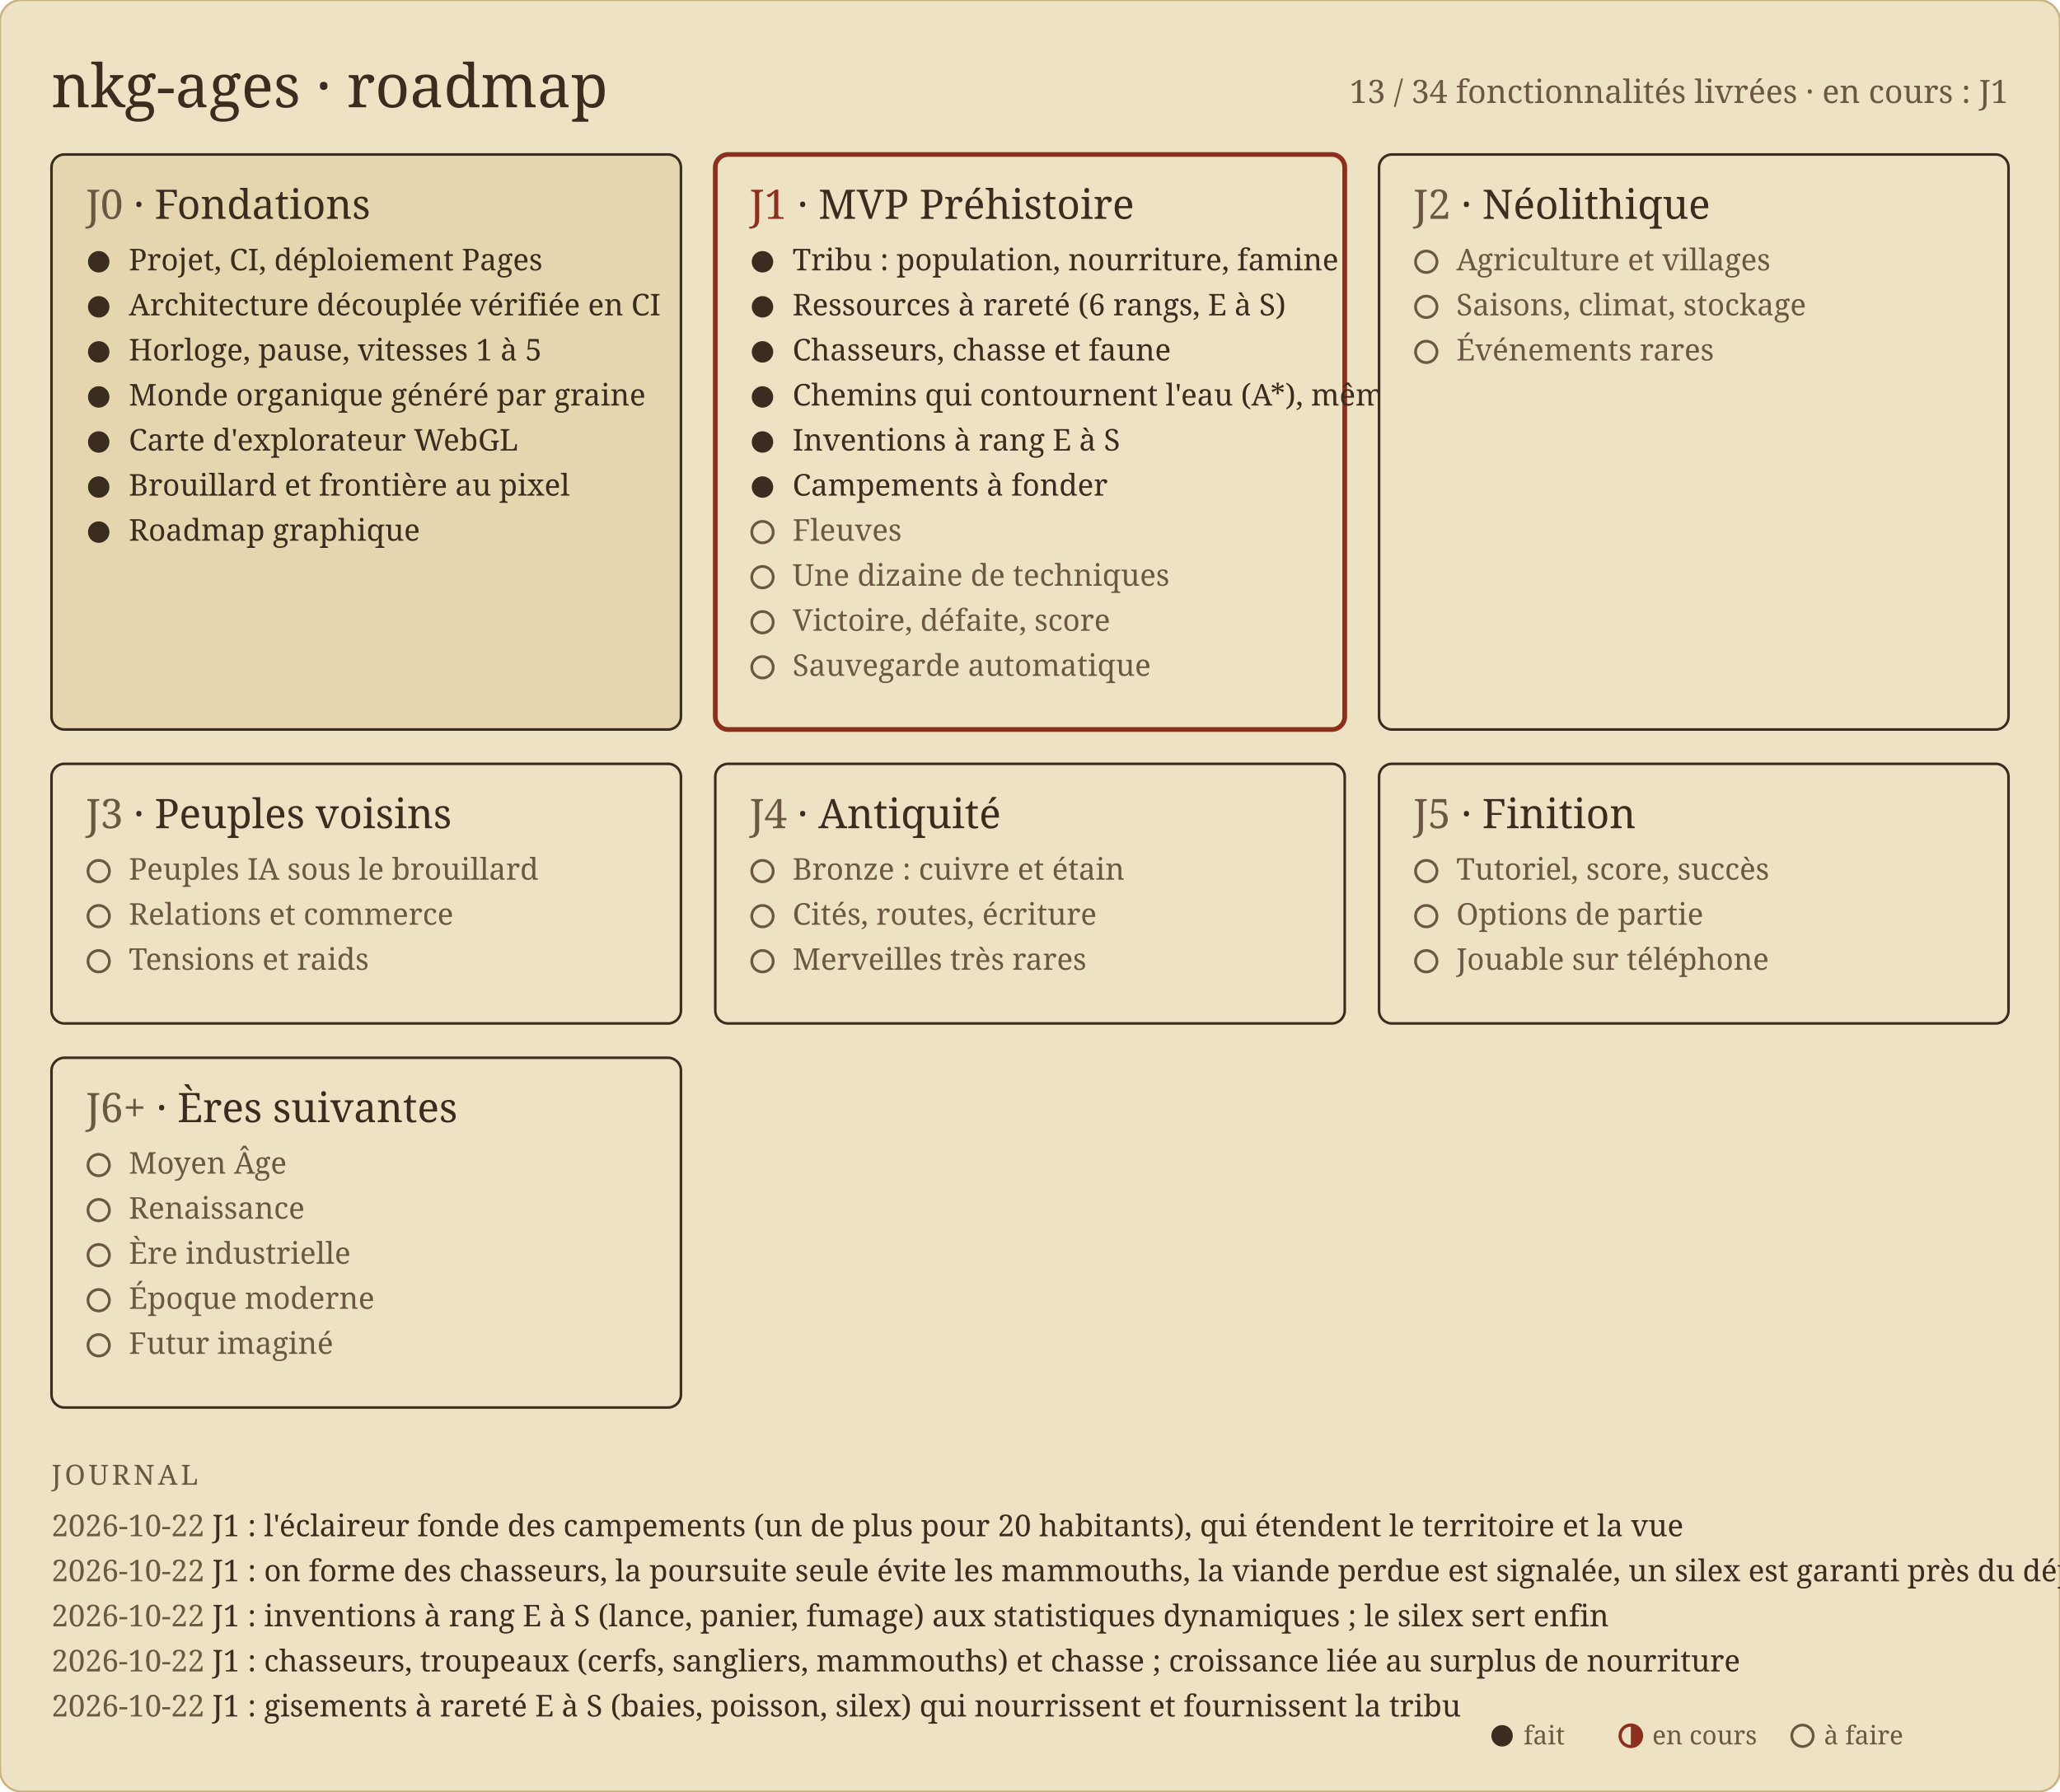
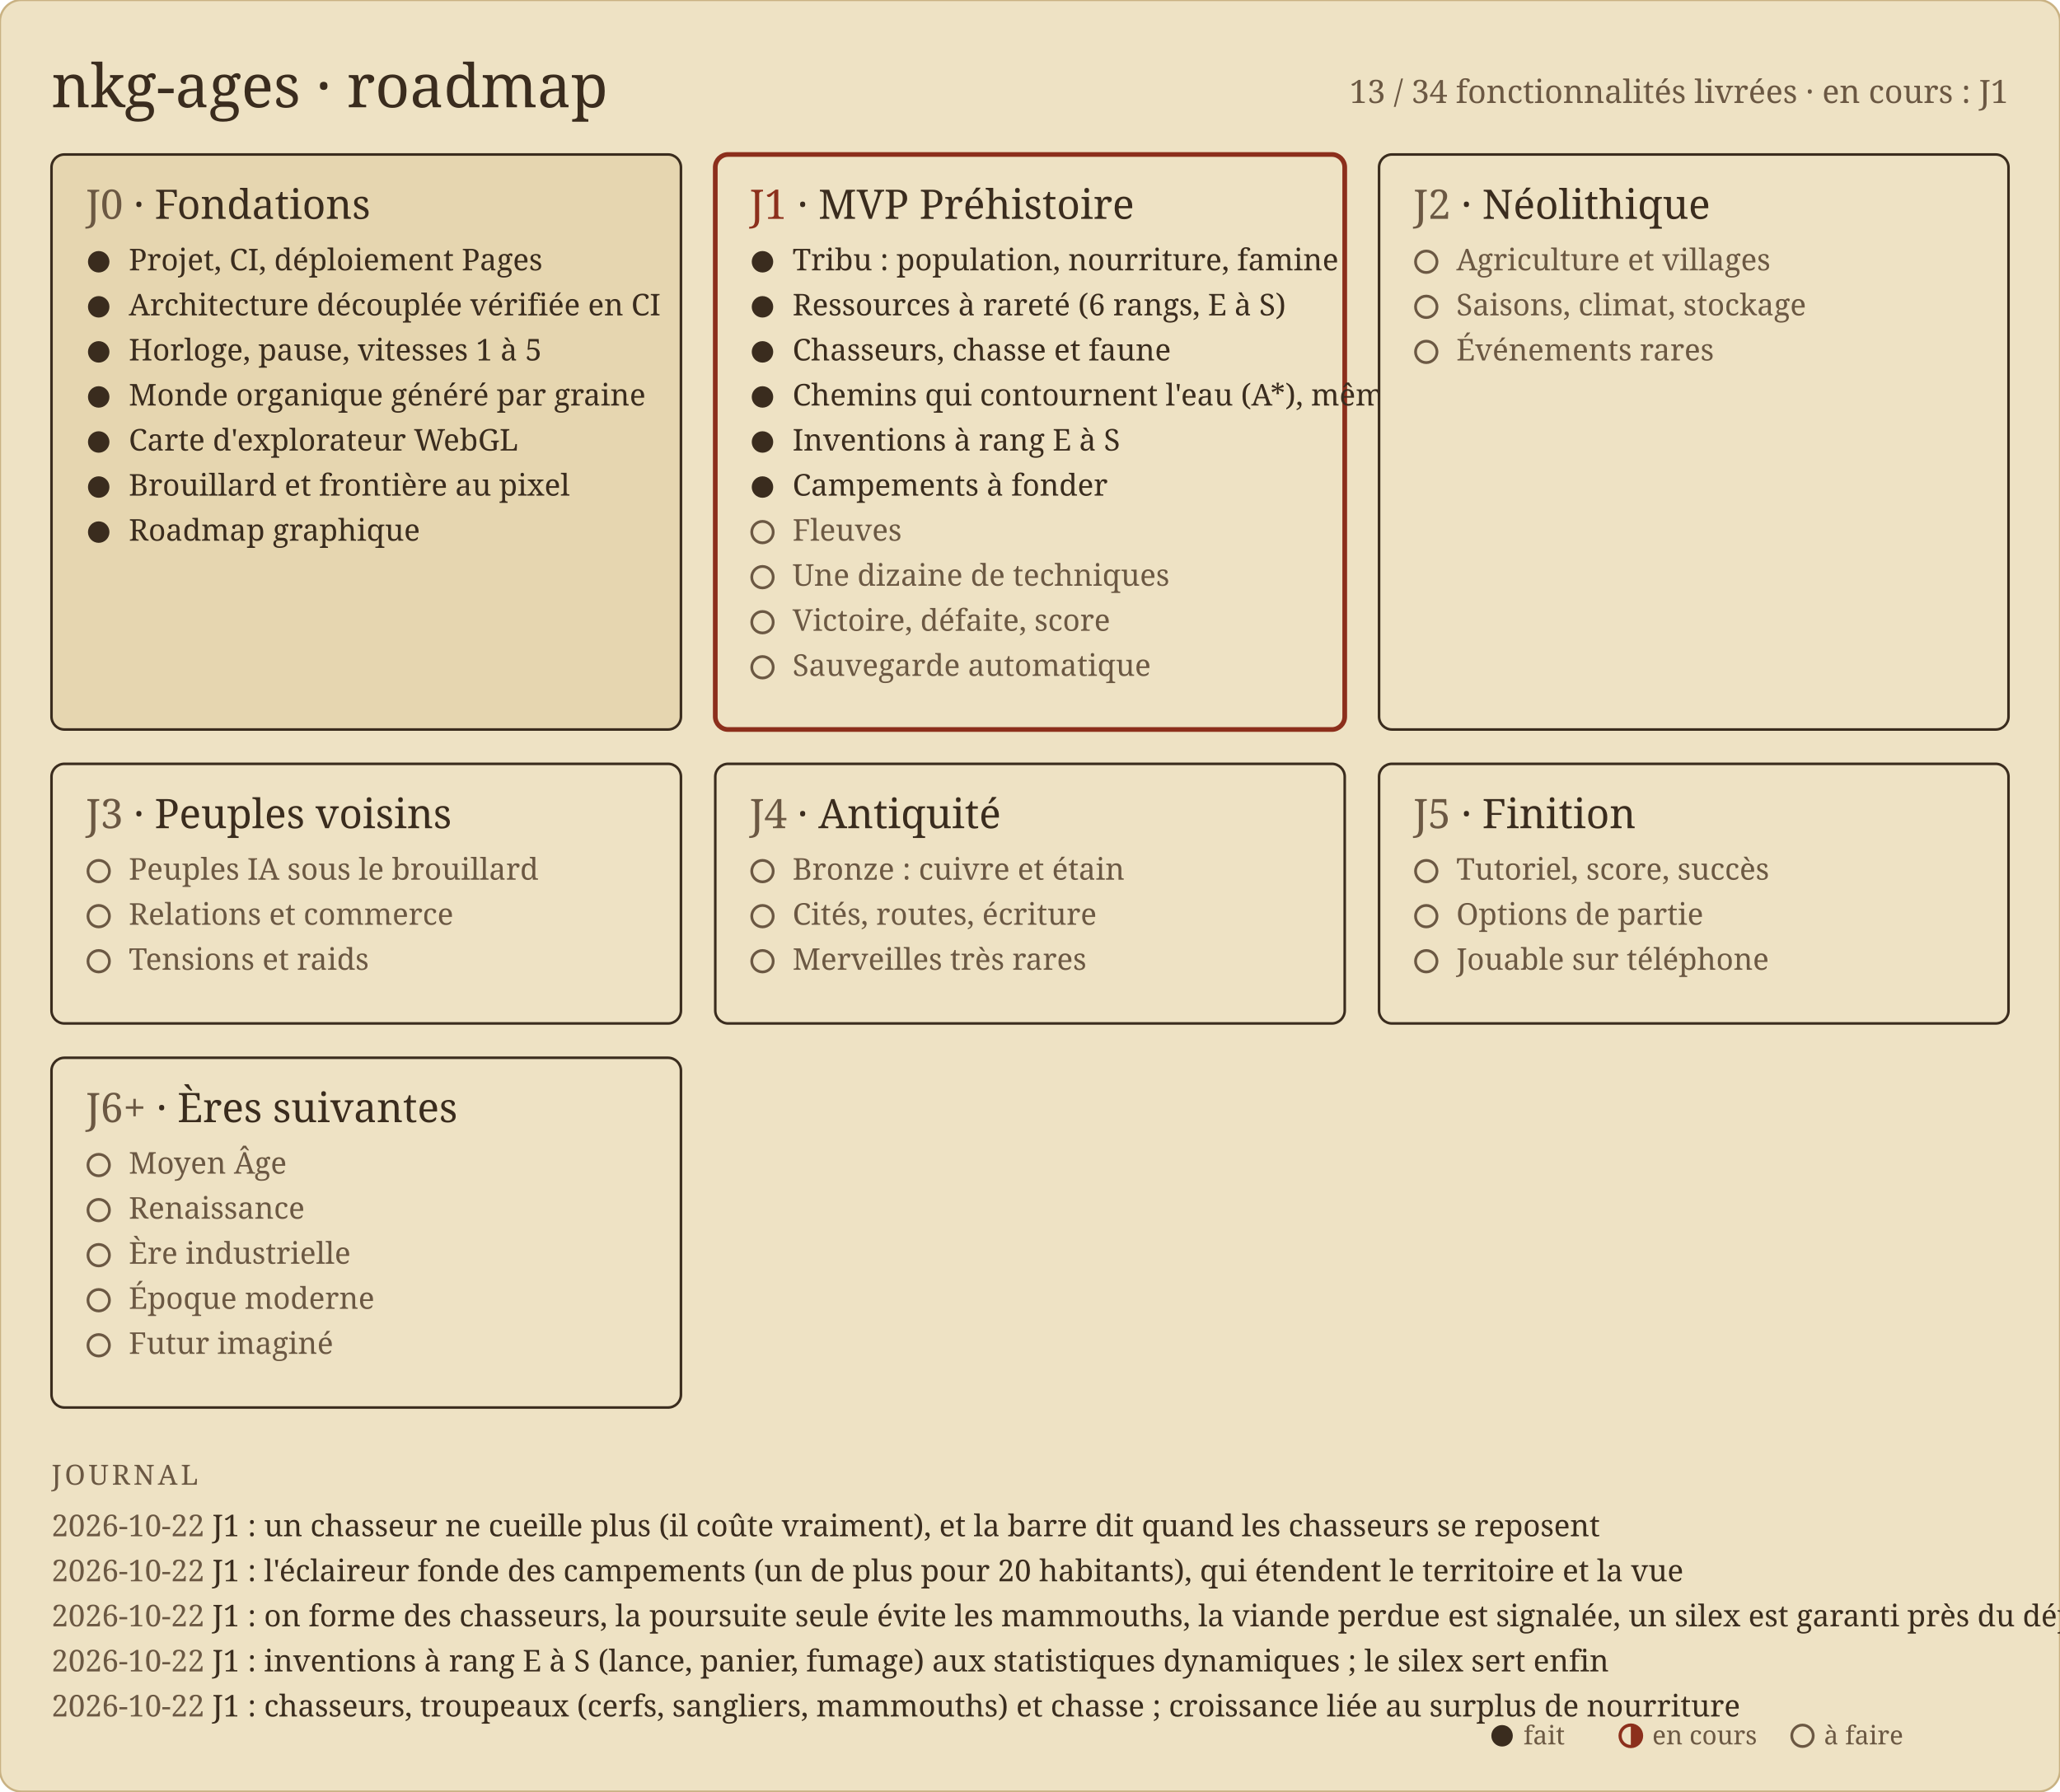
<svg xmlns="http://www.w3.org/2000/svg" viewBox="0 0 960 835" width="960" height="835" font-family="Georgia, 'Iowan Old Style', serif" role="img" aria-label="Roadmap de nkg-ages">
  <rect width="960" height="835" rx="10" fill="#eee2c4" stroke="#c9b283" />
  <text x="24" y="50" font-size="28" fill="#3a2c1e">nkg-ages · roadmap</text>
  <text x="936" y="48" font-size="15" text-anchor="end" fill="#6b5843">13 / 34 fonctionnalités livrées · en cours : J1</text>
  <g>
    <rect x="24" y="72" width="293.333" height="268" rx="6" fill="#e6d6b0" stroke="#3a2c1e" stroke-width="1.2" />
    <text x="40" y="102" font-size="19" fill="#3a2c1e">
      <tspan fill="#6b5843">J0</tspan> · Fondations</text>
    <circle cx="46" cy="122" r="5" fill="#3a2c1e" />
    <text x="60" y="126" font-size="14" fill="#3a2c1e">Projet, CI, déploiement Pages</text>
    <circle cx="46" cy="143" r="5" fill="#3a2c1e" />
    <text x="60" y="147" font-size="14" fill="#3a2c1e">Architecture découplée vérifiée en CI</text>
    <circle cx="46" cy="164" r="5" fill="#3a2c1e" />
    <text x="60" y="168" font-size="14" fill="#3a2c1e">Horloge, pause, vitesses 1 à 5</text>
    <circle cx="46" cy="185" r="5" fill="#3a2c1e" />
    <text x="60" y="189" font-size="14" fill="#3a2c1e">Monde organique généré par graine</text>
    <circle cx="46" cy="206" r="5" fill="#3a2c1e" />
    <text x="60" y="210" font-size="14" fill="#3a2c1e">Carte d'explorateur WebGL</text>
    <circle cx="46" cy="227" r="5" fill="#3a2c1e" />
    <text x="60" y="231" font-size="14" fill="#3a2c1e">Brouillard et frontière au pixel</text>
    <circle cx="46" cy="248" r="5" fill="#3a2c1e" />
    <text x="60" y="252" font-size="14" fill="#3a2c1e">Roadmap graphique</text>
  </g>
  <g>
    <rect x="333.333" y="72" width="293.333" height="268" rx="6" fill="#eee2c4" stroke="#8c2f1c" stroke-width="2.2" />
    <text x="349.333" y="102" font-size="19" fill="#3a2c1e">
      <tspan fill="#8c2f1c">J1</tspan> · MVP Préhistoire</text>
    <circle cx="355.333" cy="122" r="5" fill="#3a2c1e" />
    <text x="369.333" y="126" font-size="14" fill="#3a2c1e">Tribu : population, nourriture, famine</text>
    <circle cx="355.333" cy="143" r="5" fill="#3a2c1e" />
    <text x="369.333" y="147" font-size="14" fill="#3a2c1e">Ressources à rareté (6 rangs, E à S)</text>
    <circle cx="355.333" cy="164" r="5" fill="#3a2c1e" />
    <text x="369.333" y="168" font-size="14" fill="#3a2c1e">Chasseurs, chasse et faune</text>
    <circle cx="355.333" cy="185" r="5" fill="#3a2c1e" />
    <text x="369.333" y="189" font-size="14" fill="#3a2c1e">Chemins qui contournent l'eau (A*), même dans le brouillard</text>
    <circle cx="355.333" cy="206" r="5" fill="#3a2c1e" />
    <text x="369.333" y="210" font-size="14" fill="#3a2c1e">Inventions à rang E à S</text>
    <circle cx="355.333" cy="227" r="5" fill="#3a2c1e" />
    <text x="369.333" y="231" font-size="14" fill="#3a2c1e">Campements à fonder</text>
    <circle cx="355.333" cy="248" r="5" fill="none" stroke="#6b5843" stroke-width="1.3" />
    <text x="369.333" y="252" font-size="14" fill="#6b5843">Fleuves</text>
    <circle cx="355.333" cy="269" r="5" fill="none" stroke="#6b5843" stroke-width="1.3" />
    <text x="369.333" y="273" font-size="14" fill="#6b5843">Une dizaine de techniques</text>
    <circle cx="355.333" cy="290" r="5" fill="none" stroke="#6b5843" stroke-width="1.3" />
    <text x="369.333" y="294" font-size="14" fill="#6b5843">Victoire, défaite, score</text>
    <circle cx="355.333" cy="311" r="5" fill="none" stroke="#6b5843" stroke-width="1.3" />
    <text x="369.333" y="315" font-size="14" fill="#6b5843">Sauvegarde automatique</text>
  </g>
  <g>
    <rect x="642.667" y="72" width="293.333" height="268" rx="6" fill="#eee2c4" stroke="#3a2c1e" stroke-width="1.2" />
    <text x="658.667" y="102" font-size="19" fill="#3a2c1e">
      <tspan fill="#6b5843">J2</tspan> · Néolithique</text>
    <circle cx="664.667" cy="122" r="5" fill="none" stroke="#6b5843" stroke-width="1.3" />
    <text x="678.667" y="126" font-size="14" fill="#6b5843">Agriculture et villages</text>
    <circle cx="664.667" cy="143" r="5" fill="none" stroke="#6b5843" stroke-width="1.3" />
    <text x="678.667" y="147" font-size="14" fill="#6b5843">Saisons, climat, stockage</text>
    <circle cx="664.667" cy="164" r="5" fill="none" stroke="#6b5843" stroke-width="1.3" />
    <text x="678.667" y="168" font-size="14" fill="#6b5843">Événements rares</text>
  </g>
  <g>
    <rect x="24" y="356" width="293.333" height="121" rx="6" fill="#eee2c4" stroke="#3a2c1e" stroke-width="1.2" />
    <text x="40" y="386" font-size="19" fill="#3a2c1e">
      <tspan fill="#6b5843">J3</tspan> · Peuples voisins</text>
    <circle cx="46" cy="406" r="5" fill="none" stroke="#6b5843" stroke-width="1.3" />
    <text x="60" y="410" font-size="14" fill="#6b5843">Peuples IA sous le brouillard</text>
    <circle cx="46" cy="427" r="5" fill="none" stroke="#6b5843" stroke-width="1.3" />
    <text x="60" y="431" font-size="14" fill="#6b5843">Relations et commerce</text>
    <circle cx="46" cy="448" r="5" fill="none" stroke="#6b5843" stroke-width="1.3" />
    <text x="60" y="452" font-size="14" fill="#6b5843">Tensions et raids</text>
  </g>
  <g>
    <rect x="333.333" y="356" width="293.333" height="121" rx="6" fill="#eee2c4" stroke="#3a2c1e" stroke-width="1.2" />
    <text x="349.333" y="386" font-size="19" fill="#3a2c1e">
      <tspan fill="#6b5843">J4</tspan> · Antiquité</text>
    <circle cx="355.333" cy="406" r="5" fill="none" stroke="#6b5843" stroke-width="1.3" />
    <text x="369.333" y="410" font-size="14" fill="#6b5843">Bronze : cuivre et étain</text>
    <circle cx="355.333" cy="427" r="5" fill="none" stroke="#6b5843" stroke-width="1.3" />
    <text x="369.333" y="431" font-size="14" fill="#6b5843">Cités, routes, écriture</text>
    <circle cx="355.333" cy="448" r="5" fill="none" stroke="#6b5843" stroke-width="1.3" />
    <text x="369.333" y="452" font-size="14" fill="#6b5843">Merveilles très rares</text>
  </g>
  <g>
    <rect x="642.667" y="356" width="293.333" height="121" rx="6" fill="#eee2c4" stroke="#3a2c1e" stroke-width="1.2" />
    <text x="658.667" y="386" font-size="19" fill="#3a2c1e">
      <tspan fill="#6b5843">J5</tspan> · Finition</text>
    <circle cx="664.667" cy="406" r="5" fill="none" stroke="#6b5843" stroke-width="1.3" />
    <text x="678.667" y="410" font-size="14" fill="#6b5843">Tutoriel, score, succès</text>
    <circle cx="664.667" cy="427" r="5" fill="none" stroke="#6b5843" stroke-width="1.3" />
    <text x="678.667" y="431" font-size="14" fill="#6b5843">Options de partie</text>
    <circle cx="664.667" cy="448" r="5" fill="none" stroke="#6b5843" stroke-width="1.3" />
    <text x="678.667" y="452" font-size="14" fill="#6b5843">Jouable sur téléphone</text>
  </g>
  <g>
    <rect x="24" y="493" width="293.333" height="163" rx="6" fill="#eee2c4" stroke="#3a2c1e" stroke-width="1.2" />
    <text x="40" y="523" font-size="19" fill="#3a2c1e">
      <tspan fill="#6b5843">J6+</tspan> · Ères suivantes</text>
    <circle cx="46" cy="543" r="5" fill="none" stroke="#6b5843" stroke-width="1.3" />
    <text x="60" y="547" font-size="14" fill="#6b5843">Moyen Âge</text>
    <circle cx="46" cy="564" r="5" fill="none" stroke="#6b5843" stroke-width="1.3" />
    <text x="60" y="568" font-size="14" fill="#6b5843">Renaissance</text>
    <circle cx="46" cy="585" r="5" fill="none" stroke="#6b5843" stroke-width="1.3" />
    <text x="60" y="589" font-size="14" fill="#6b5843">Ère industrielle</text>
    <circle cx="46" cy="606" r="5" fill="none" stroke="#6b5843" stroke-width="1.3" />
    <text x="60" y="610" font-size="14" fill="#6b5843">Époque moderne</text>
    <circle cx="46" cy="627" r="5" fill="none" stroke="#6b5843" stroke-width="1.3" />
    <text x="60" y="631" font-size="14" fill="#6b5843">Futur imaginé</text>
  </g>
  <text x="24" y="692" font-size="13" letter-spacing="1.5" fill="#6b5843">JOURNAL</text>
  <text x="24" y="716" font-size="14" fill="#3a2c1e">
+     <tspan fill="#6b5843">2026-10-22</tspan>  J1 : un chasseur ne cueille plus (il coûte vraiment), et la barre dit quand les chasseurs se reposent</text>
+   <text x="24" y="737" font-size="14" fill="#3a2c1e">
    <tspan fill="#6b5843">2026-10-22</tspan>  J1 : l'éclaireur fonde des campements (un de plus pour 20 habitants), qui étendent le territoire et la vue</text>
-   <text x="24" y="737" font-size="14" fill="#3a2c1e">
+   <text x="24" y="758" font-size="14" fill="#3a2c1e">
    <tspan fill="#6b5843">2026-10-22</tspan>  J1 : on forme des chasseurs, la poursuite seule évite les mammouths, la viande perdue est signalée, un silex est garanti près du départ</text>
-   <text x="24" y="758" font-size="14" fill="#3a2c1e">
+   <text x="24" y="779" font-size="14" fill="#3a2c1e">
    <tspan fill="#6b5843">2026-10-22</tspan>  J1 : inventions à rang E à S (lance, panier, fumage) aux statistiques dynamiques ; le silex sert enfin</text>
-   <text x="24" y="779" font-size="14" fill="#3a2c1e">
+   <text x="24" y="800" font-size="14" fill="#3a2c1e">
    <tspan fill="#6b5843">2026-10-22</tspan>  J1 : chasseurs, troupeaux (cerfs, sangliers, mammouths) et chasse ; croissance liée au surplus de nourriture</text>
-   <text x="24" y="800" font-size="14" fill="#3a2c1e">
-     <tspan fill="#6b5843">2026-10-22</tspan>  J1 : gisements à rareté E à S (baies, poisson, silex) qui nourrissent et fournissent la tribu</text>
  <circle cx="700" cy="809" r="5" fill="#3a2c1e" />
  <text x="710" y="813" font-size="12" fill="#6b5843">fait</text>
  <circle cx="760" cy="809" r="5" fill="none" stroke="#8c2f1c" stroke-width="1.5" />
  <path d="M760 804a5 5 0 0 1 0 10z" fill="#8c2f1c" />
  <text x="770" y="813" font-size="12" fill="#6b5843">en cours</text>
  <circle cx="840" cy="809" r="5" fill="none" stroke="#6b5843" stroke-width="1.3" />
  <text x="850" y="813" font-size="12" fill="#6b5843">à faire</text>
</svg>
